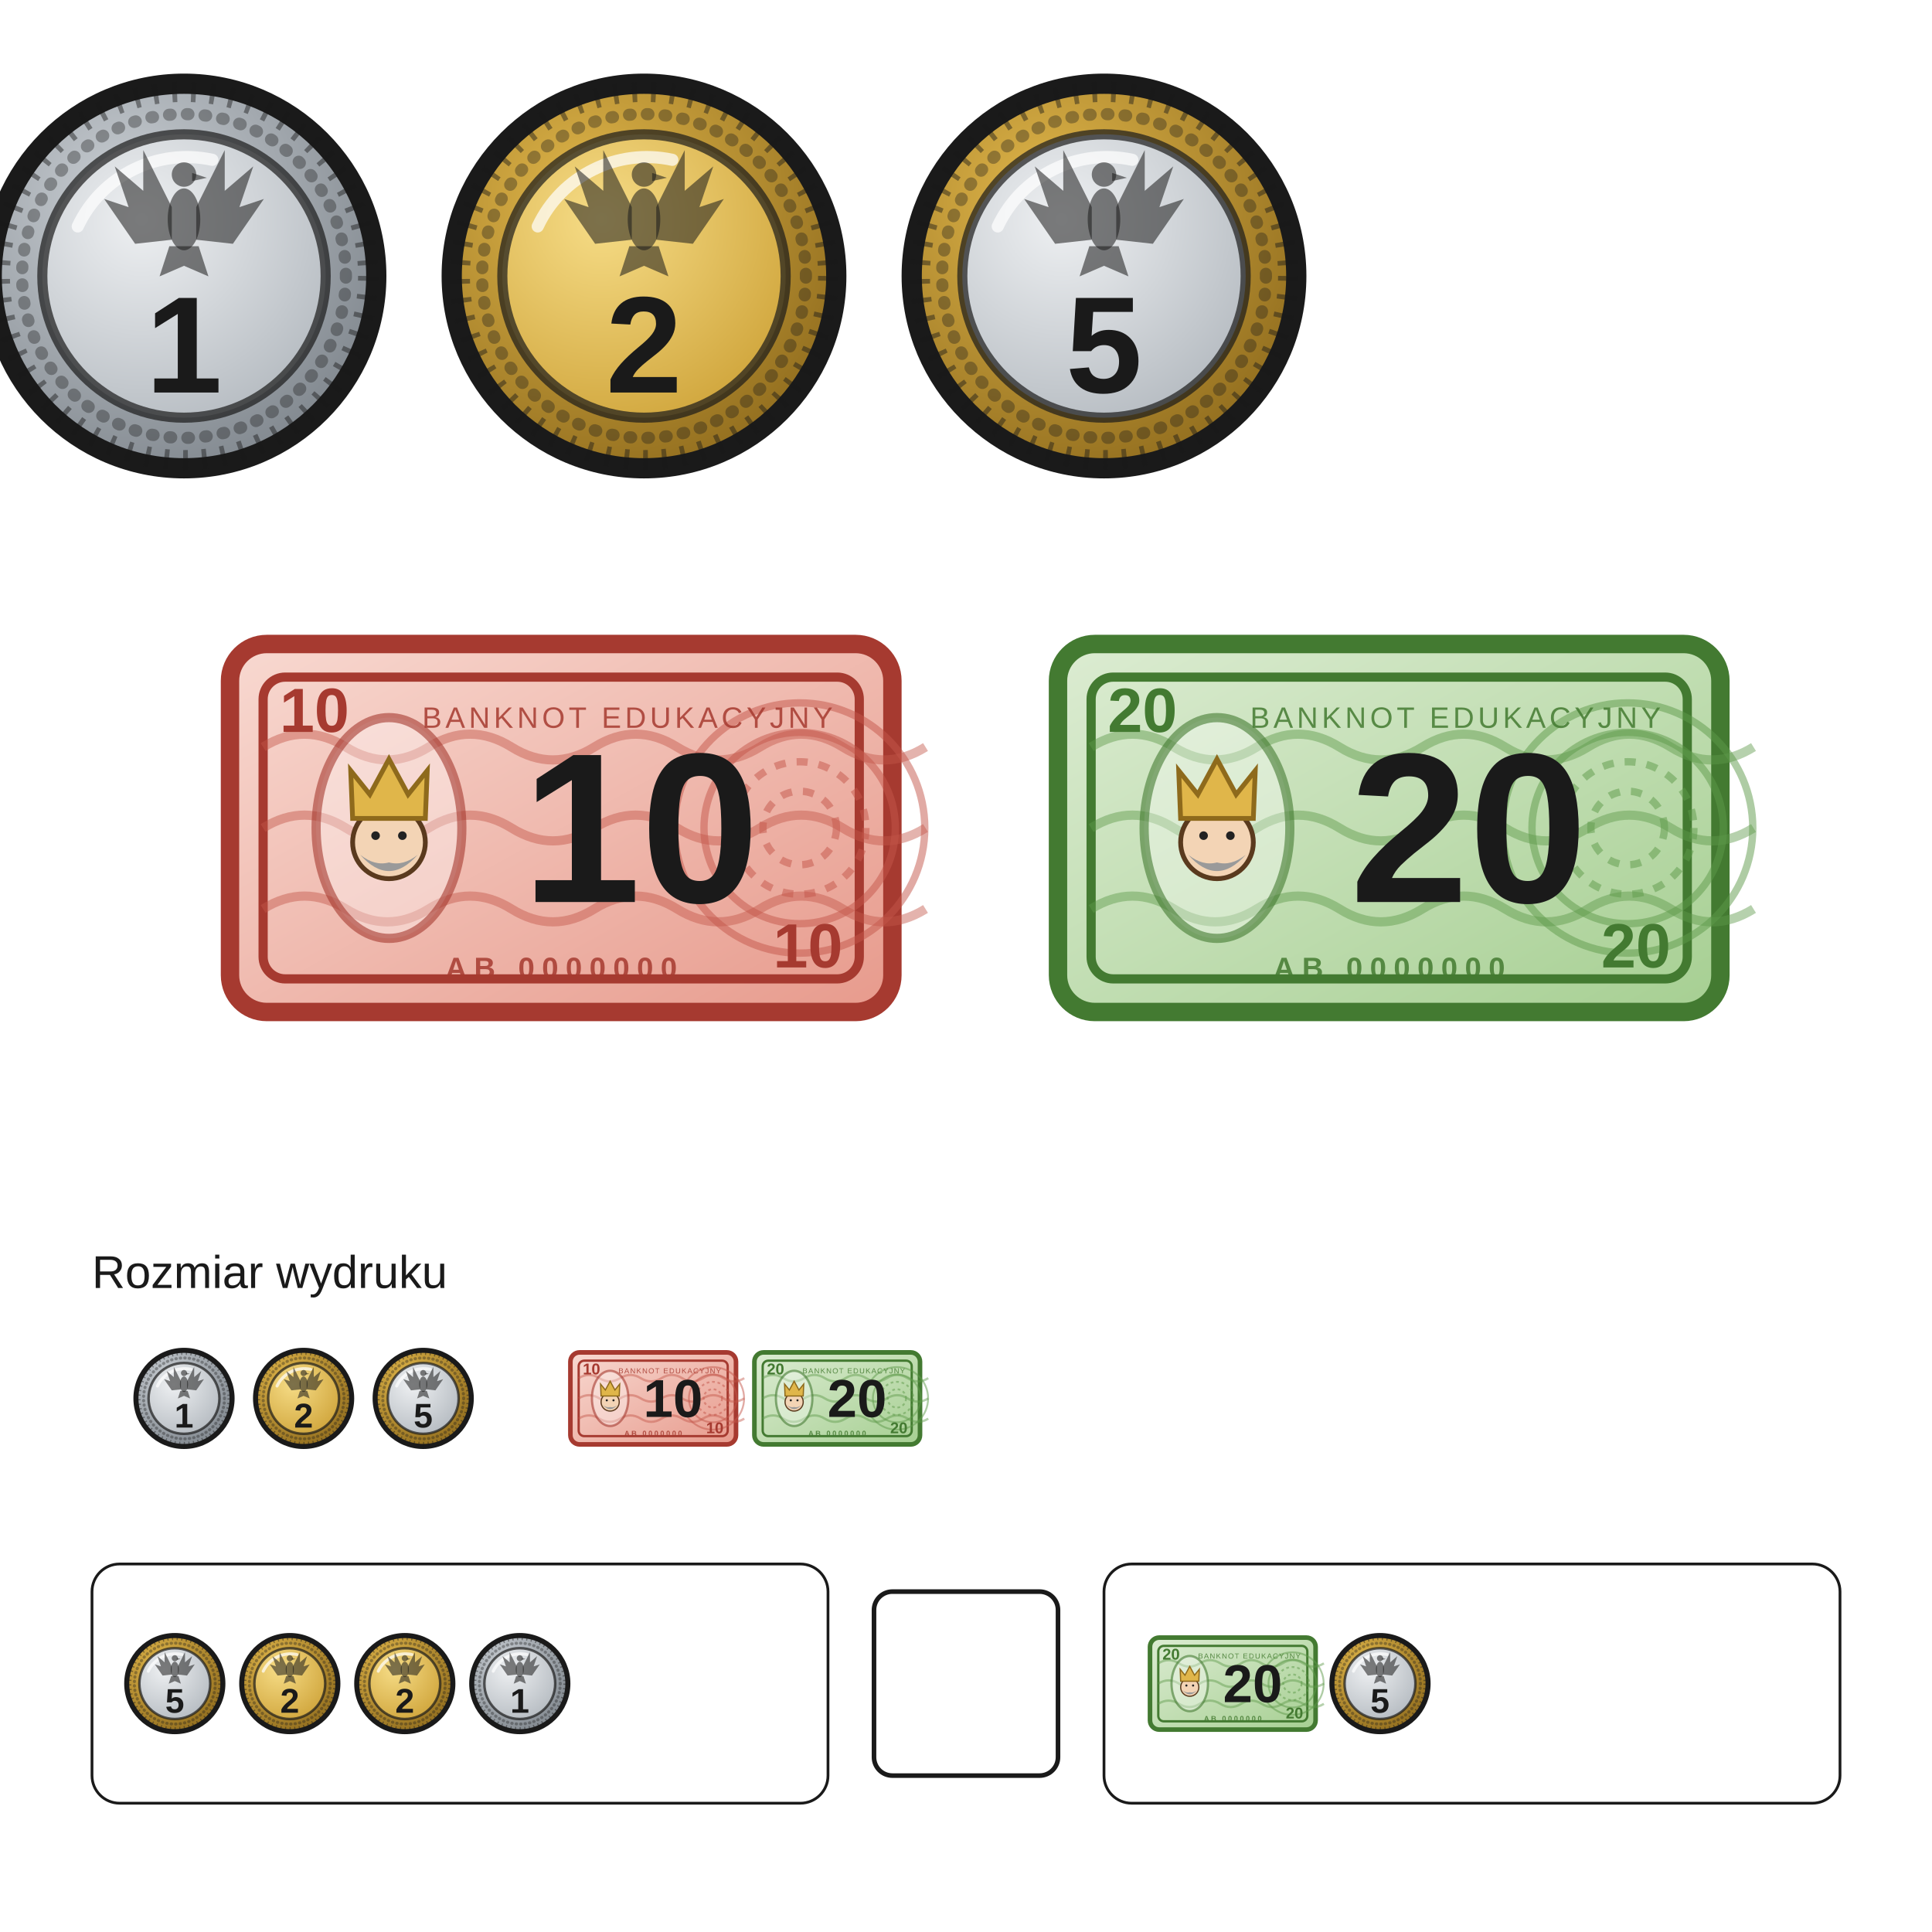
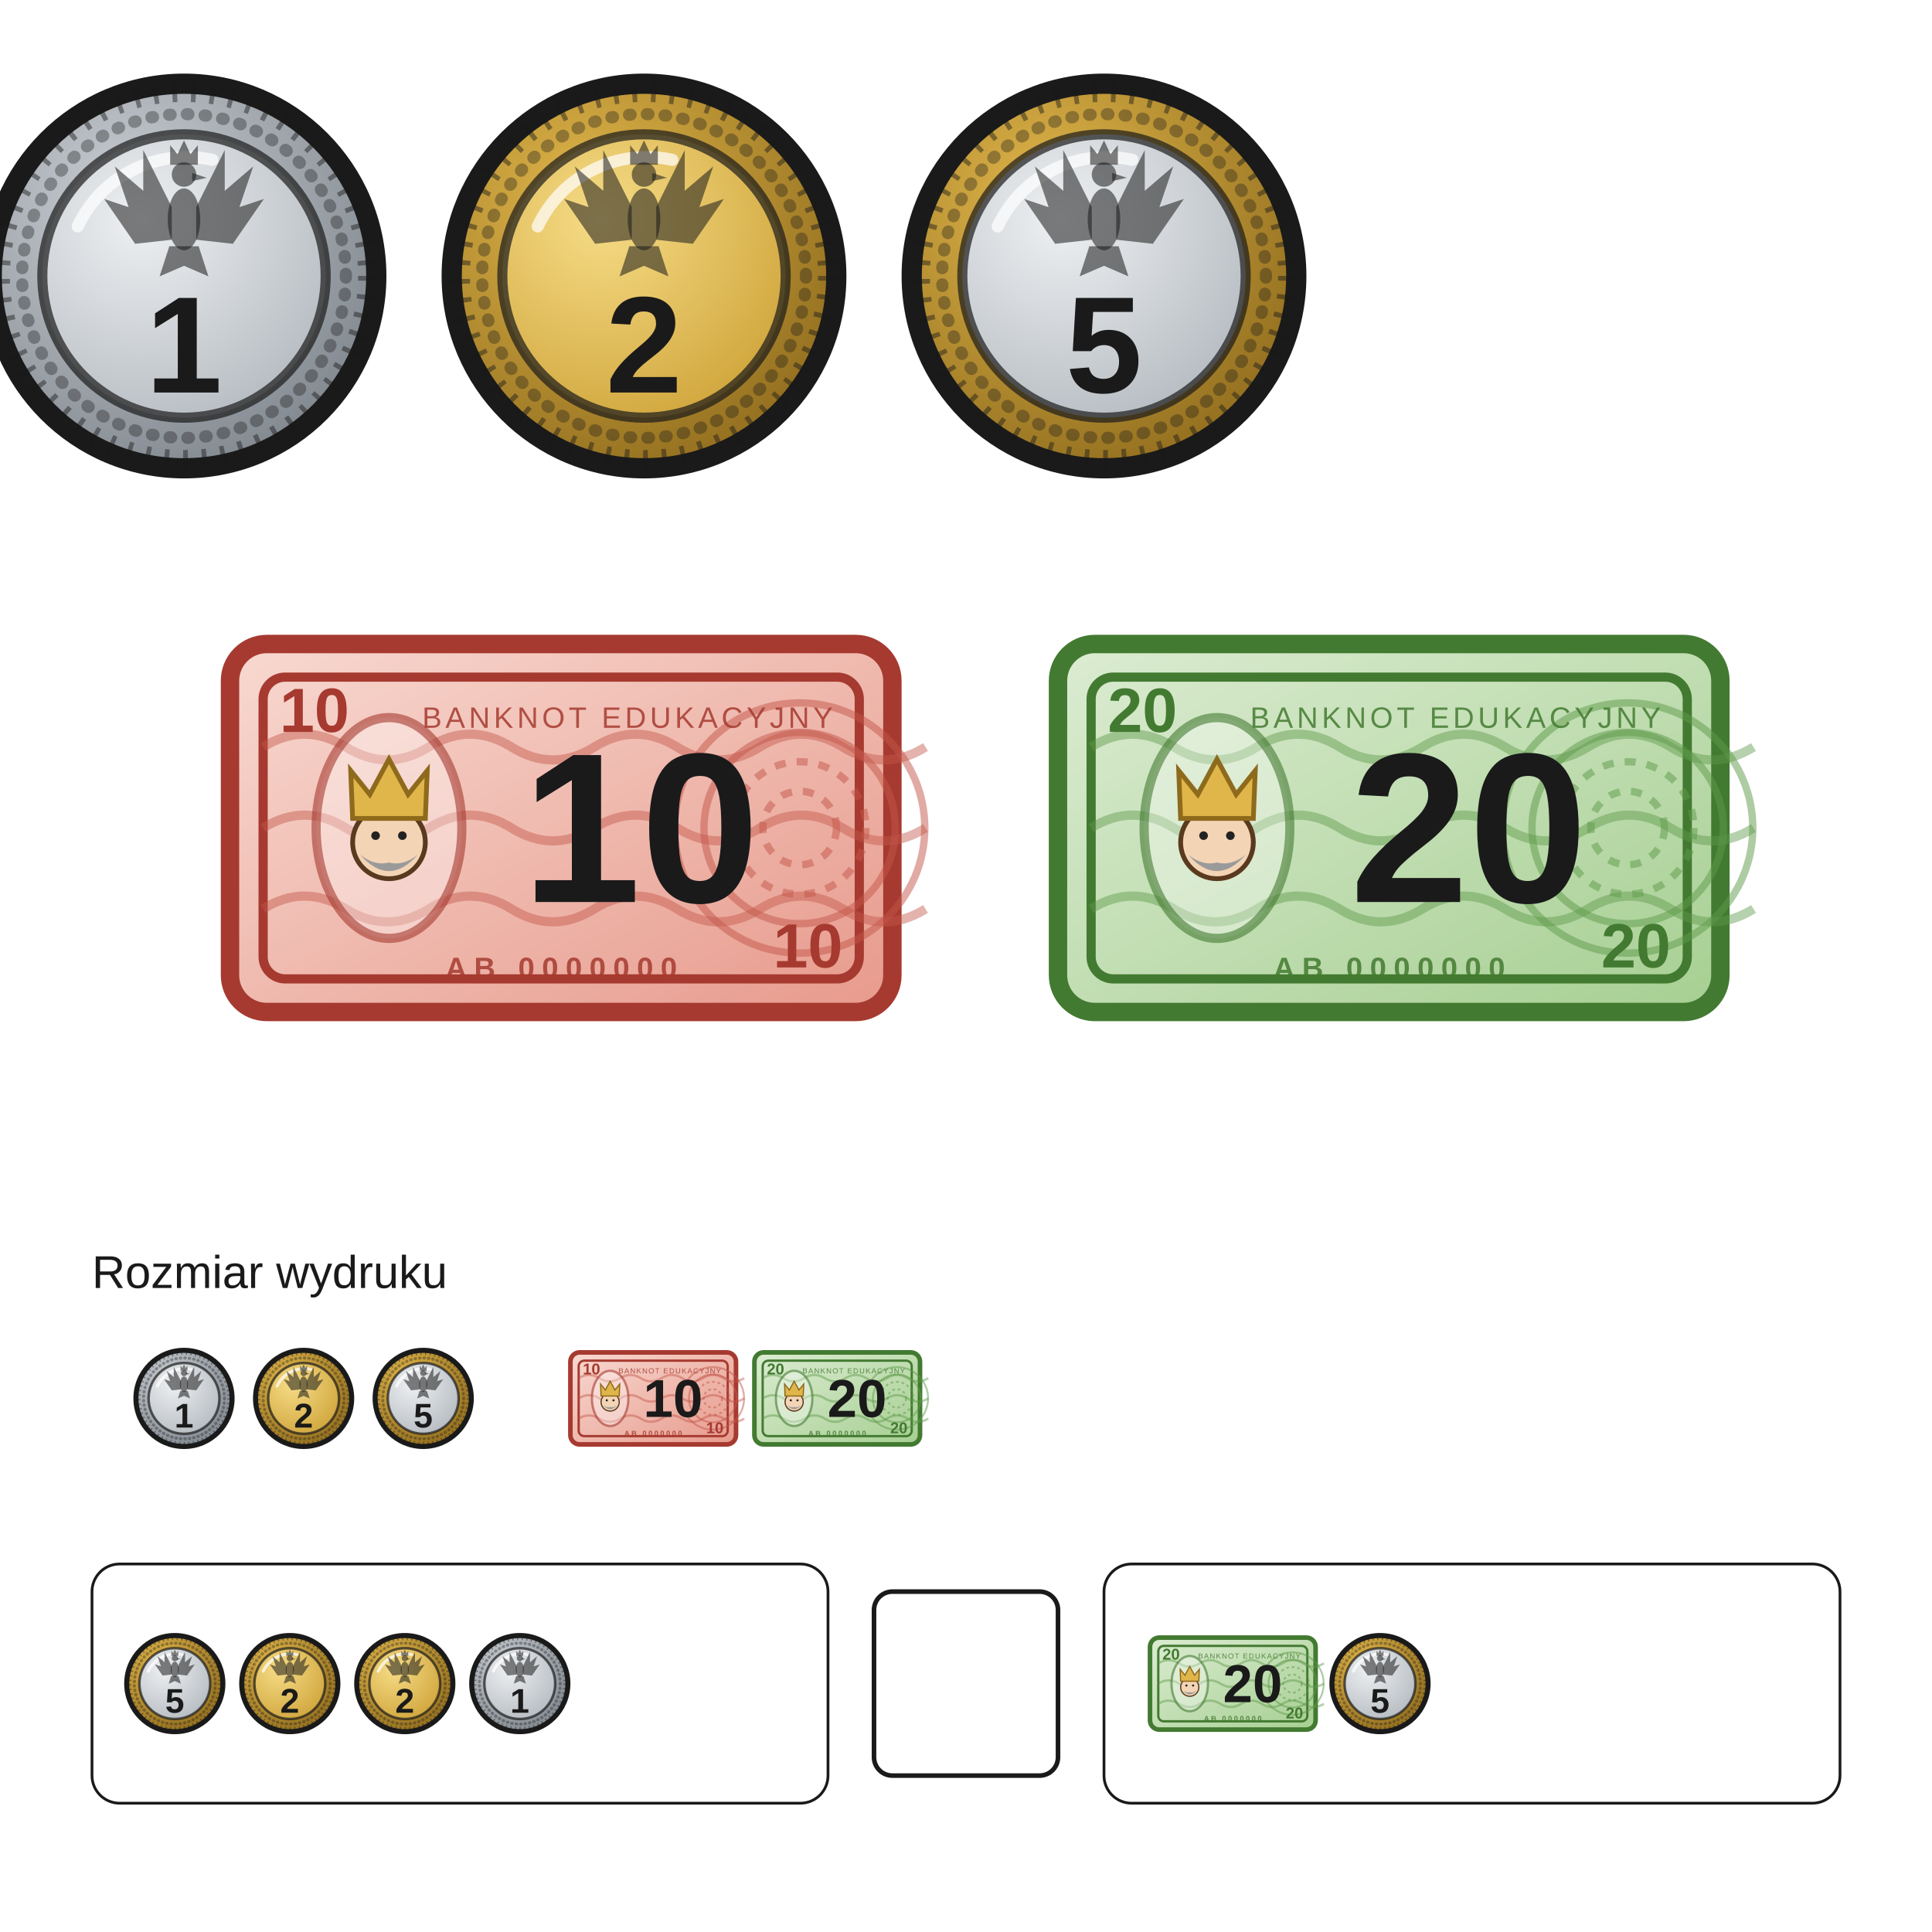
<svg xmlns="http://www.w3.org/2000/svg" width="210mm" height="210mm" viewBox="0 0 210 210">
  <rect width="210" height="210" fill="#fff" />
  <defs>
    <radialGradient id="rim1" cx="35%" cy="30%" r="80%">
      <stop offset="0" stop-color="#c9ced3" />
      <stop offset="1" stop-color="#7d848b" />
    </radialGradient>
    <radialGradient id="face1" cx="35%" cy="30%" r="80%">
      <stop offset="0" stop-color="#eef0f2" />
      <stop offset="1" stop-color="#b4bac0" />
    </radialGradient>
    <radialGradient id="rim2" cx="35%" cy="30%" r="80%">
      <stop offset="0" stop-color="#e0b64a" />
      <stop offset="1" stop-color="#8e6a1c" />
    </radialGradient>
    <radialGradient id="face2" cx="35%" cy="30%" r="80%">
      <stop offset="0" stop-color="#f6dc86" />
      <stop offset="1" stop-color="#cfa43a" />
    </radialGradient>
    <radialGradient id="rim5" cx="35%" cy="30%" r="80%">
      <stop offset="0" stop-color="#e0b64a" />
      <stop offset="1" stop-color="#8e6a1c" />
    </radialGradient>
    <radialGradient id="face5" cx="35%" cy="30%" r="80%">
      <stop offset="0" stop-color="#eef0f2" />
      <stop offset="1" stop-color="#b4bac0" />
    </radialGradient>
    <linearGradient id="note10" x1="0" y1="0" x2="1" y2="1">
      <stop offset="0" stop-color="#f8d9d1" />
      <stop offset="1" stop-color="#e79a8c" />
    </linearGradient>
    <linearGradient id="note20" x1="0" y1="0" x2="1" y2="1">
      <stop offset="0" stop-color="#dcecd2" />
      <stop offset="1" stop-color="#a6cf92" />
    </linearGradient>
  </defs>
  <g>
    <circle cx="20" cy="30" r="20.9" fill="url(#rim1)" stroke="#1a1a1a" stroke-width="2.2" />
    <circle cx="20" cy="30" r="20.02" fill="none" stroke="#1a1a1a" stroke-opacity="0.45" stroke-width="2.2" stroke-dasharray="0.528 1.54" />
    <circle cx="20" cy="30" r="17.6" fill="none" stroke="#1a1a1a" stroke-opacity="0.35" stroke-width="1.32" stroke-dasharray="0.176 1.76" stroke-linecap="round" />
    <circle cx="20" cy="30" r="15.4" fill="url(#face1)" stroke="#1a1a1a" stroke-opacity="0.7" stroke-width="1.1" />
    <path d="M 8.45 24.61 A 13.09 13.09 0 0 1 23.08 17.372" fill="none" stroke="#fff" stroke-opacity="0.7" stroke-width="1.32" stroke-linecap="round" />
    <g transform="translate(20 23.4) scale(8.855)" fill="#1a1a1a" fill-opacity="0.55">
      <path d="M 0.15 -0.1 L 0.5 -0.8 L 0.5 -0.3 L 0.85 -0.6 L 0.68 -0.1 L 0.98 -0.2 L 0.6 0.35 L 0.15 0.3 Z" />
      <path d="M -0.15 -0.1 L -0.5 -0.8 L -0.5 -0.3 L -0.85 -0.6 L -0.68 -0.1 L -0.98 -0.2 L -0.6 0.35 L -0.15 0.3 Z" />
      <ellipse cx="0" cy="0.05" rx="0.2" ry="0.38" />
      <circle cx="0" cy="-0.5" r="0.15" />
      <path d="M 0.1 -0.52 L 0.28 -0.46 L 0.1 -0.42 Z" />
+       <path d="M -0.17 -0.62 L -0.17 -0.86 L -0.08 -0.75 L 0 -0.92 L 0.08 -0.75 L 0.17 -0.86 L 0.17 -0.62 Z" />
      <path d="M -0.18 0.38 L 0.18 0.38 L 0.3 0.75 L 0 0.62 L -0.3 0.75 Z" />
    </g>
    <text x="20" y="37.48" font-family="Arial, Helvetica, sans-serif" font-size="14.96" font-weight="700" fill="#1a1a1a" text-anchor="middle" dominant-baseline="central">1</text>
  </g>
  <g>
    <circle cx="70" cy="30" r="20.9" fill="url(#rim2)" stroke="#1a1a1a" stroke-width="2.2" />
    <circle cx="70" cy="30" r="20.02" fill="none" stroke="#1a1a1a" stroke-opacity="0.45" stroke-width="2.2" stroke-dasharray="0.528 1.54" />
    <circle cx="70" cy="30" r="17.6" fill="none" stroke="#1a1a1a" stroke-opacity="0.35" stroke-width="1.32" stroke-dasharray="0.176 1.76" stroke-linecap="round" />
    <circle cx="70" cy="30" r="15.4" fill="url(#face2)" stroke="#1a1a1a" stroke-opacity="0.7" stroke-width="1.1" />
    <path d="M 58.45 24.61 A 13.09 13.09 0 0 1 73.08 17.372" fill="none" stroke="#fff" stroke-opacity="0.7" stroke-width="1.32" stroke-linecap="round" />
    <g transform="translate(70 23.4) scale(8.855)" fill="#1a1a1a" fill-opacity="0.55">
      <path d="M 0.15 -0.1 L 0.5 -0.8 L 0.5 -0.3 L 0.85 -0.6 L 0.68 -0.1 L 0.98 -0.2 L 0.6 0.35 L 0.15 0.3 Z" />
      <path d="M -0.15 -0.1 L -0.5 -0.8 L -0.5 -0.3 L -0.85 -0.6 L -0.68 -0.1 L -0.98 -0.2 L -0.6 0.35 L -0.15 0.3 Z" />
      <ellipse cx="0" cy="0.05" rx="0.2" ry="0.38" />
      <circle cx="0" cy="-0.5" r="0.15" />
      <path d="M 0.1 -0.52 L 0.28 -0.46 L 0.1 -0.42 Z" />
+       <path d="M -0.17 -0.62 L -0.17 -0.86 L -0.08 -0.75 L 0 -0.92 L 0.08 -0.75 L 0.17 -0.86 L 0.17 -0.62 Z" />
      <path d="M -0.18 0.38 L 0.18 0.38 L 0.3 0.75 L 0 0.62 L -0.3 0.75 Z" />
    </g>
    <text x="70" y="37.48" font-family="Arial, Helvetica, sans-serif" font-size="14.96" font-weight="700" fill="#1a1a1a" text-anchor="middle" dominant-baseline="central">2</text>
  </g>
  <g>
    <circle cx="120" cy="30" r="20.9" fill="url(#rim5)" stroke="#1a1a1a" stroke-width="2.2" />
    <circle cx="120" cy="30" r="20.02" fill="none" stroke="#1a1a1a" stroke-opacity="0.45" stroke-width="2.2" stroke-dasharray="0.528 1.54" />
    <circle cx="120" cy="30" r="17.6" fill="none" stroke="#1a1a1a" stroke-opacity="0.35" stroke-width="1.32" stroke-dasharray="0.176 1.76" stroke-linecap="round" />
    <circle cx="120" cy="30" r="15.4" fill="url(#face5)" stroke="#1a1a1a" stroke-opacity="0.7" stroke-width="1.1" />
    <path d="M 108.45 24.61 A 13.09 13.09 0 0 1 123.08 17.372" fill="none" stroke="#fff" stroke-opacity="0.7" stroke-width="1.32" stroke-linecap="round" />
    <g transform="translate(120 23.4) scale(8.855)" fill="#1a1a1a" fill-opacity="0.55">
      <path d="M 0.15 -0.1 L 0.5 -0.8 L 0.5 -0.3 L 0.85 -0.6 L 0.68 -0.1 L 0.98 -0.2 L 0.6 0.35 L 0.15 0.3 Z" />
      <path d="M -0.15 -0.1 L -0.5 -0.8 L -0.5 -0.3 L -0.85 -0.6 L -0.68 -0.1 L -0.98 -0.2 L -0.6 0.35 L -0.15 0.3 Z" />
      <ellipse cx="0" cy="0.05" rx="0.2" ry="0.38" />
      <circle cx="0" cy="-0.5" r="0.15" />
      <path d="M 0.1 -0.52 L 0.28 -0.46 L 0.1 -0.42 Z" />
+       <path d="M -0.17 -0.62 L -0.17 -0.86 L -0.08 -0.75 L 0 -0.92 L 0.08 -0.75 L 0.17 -0.86 L 0.17 -0.62 Z" />
      <path d="M -0.18 0.38 L 0.18 0.38 L 0.3 0.75 L 0 0.62 L -0.3 0.75 Z" />
    </g>
    <text x="120" y="37.48" font-family="Arial, Helvetica, sans-serif" font-size="14.96" font-weight="700" fill="#1a1a1a" text-anchor="middle" dominant-baseline="central">5</text>
  </g>
  <g>
    <rect x="25" y="70" width="72" height="40" rx="4" fill="url(#note10)" stroke="#a63a30" stroke-width="2" />
    <rect x="28.6" y="73.6" width="64.8" height="32.8" rx="2.4" fill="none" stroke="#a63a30" stroke-width="1" />
    <path d="M 28.6 81.2 q 4.5 -2.8 9 0 q 4.5 2.8 9 0 q 4.5 -2.8 9 0 q 4.5 2.8 9 0 q 4.5 -2.8 9 0 q 4.5 2.8 9 0 q 4.5 -2.8 9 0 q 4.5 2.8 9 0" fill="none" stroke="#c5574a" stroke-opacity="0.45" stroke-width="1" />
    <path d="M 28.6 90 q 4.5 -2.8 9 0 q 4.5 2.8 9 0 q 4.5 -2.8 9 0 q 4.5 2.8 9 0 q 4.5 -2.8 9 0 q 4.5 2.8 9 0 q 4.5 -2.8 9 0 q 4.5 2.8 9 0" fill="none" stroke="#c5574a" stroke-opacity="0.45" stroke-width="1" />
    <path d="M 28.6 98.8 q 4.5 -2.8 9 0 q 4.5 2.8 9 0 q 4.5 -2.8 9 0 q 4.5 2.8 9 0 q 4.5 -2.8 9 0 q 4.5 2.8 9 0 q 4.5 -2.8 9 0 q 4.5 2.8 9 0" fill="none" stroke="#c5574a" stroke-opacity="0.45" stroke-width="1" />
    <circle cx="86.92" cy="90" r="13.6" fill="none" stroke="#c5574a" stroke-opacity="0.5" stroke-width="0.8" stroke-dasharray="" />
    <circle cx="86.92" cy="90" r="10.4" fill="none" stroke="#c5574a" stroke-opacity="0.5" stroke-width="0.8" stroke-dasharray="" />
    <circle cx="86.92" cy="90" r="7.2" fill="none" stroke="#c5574a" stroke-opacity="0.5" stroke-width="0.8" stroke-dasharray="1.2 1.2" />
    <circle cx="86.92" cy="90" r="4" fill="none" stroke="#c5574a" stroke-opacity="0.5" stroke-width="0.8" stroke-dasharray="1.2 1.2" />
    <text x="68.2" y="78" font-family="Arial, Helvetica, sans-serif" font-size="3.2" fill="#a63a30" fill-opacity="0.85" text-anchor="middle" dominant-baseline="central" letter-spacing="0.4">BANKNOT EDUKACYJNY</text>
    <text x="61" y="105.2" font-family="Arial, Helvetica, sans-serif" font-size="3.2" fill="#a63a30" fill-opacity="0.85" text-anchor="middle" dominant-baseline="central" font-weight="700" letter-spacing="0.8">AB 0000000</text>
    <ellipse cx="42.28" cy="90" rx="7.92" ry="12" fill="#fff" fill-opacity="0.35" stroke="#a63a30" stroke-opacity="0.6" stroke-width="1" />
    <g transform="translate(42.28 90) scale(10.4)">
      <circle cx="0" cy="0.15" r="0.38" fill="#f3d4b5" stroke="#5a3a1e" stroke-width="0.05" />
      <path d="M -0.38 -0.1 L -0.4 -0.6 L -0.2 -0.35 L 0 -0.72 L 0.2 -0.35 L 0.4 -0.6 L 0.38 -0.1 Z" fill="#e0b64a" stroke="#8e6a1c" stroke-width="0.05" />
      <circle cx="-0.14" cy="0.08" r="0.045" fill="#222" />
      <circle cx="0.14" cy="0.08" r="0.045" fill="#222" />
      <path d="M -0.3 0.28 Q 0 0.62 0.3 0.28 Q 0.15 0.4 0 0.36 Q -0.15 0.4 -0.3 0.28 Z" fill="#9a9a9a" />
    </g>
    <text x="69.64" y="90" font-family="Arial, Helvetica, sans-serif" font-size="23.2" font-weight="700" fill="#1a1a1a" text-anchor="middle" dominant-baseline="central">10</text>
    <text x="30.4" y="77.2" font-family="Arial, Helvetica, sans-serif" font-size="6.8" font-weight="700" fill="#a63a30" dominant-baseline="central">10</text>
    <text x="91.6" y="102.8" font-family="Arial, Helvetica, sans-serif" font-size="6.8" font-weight="700" fill="#a63a30" dominant-baseline="central" text-anchor="end">10</text>
  </g>
  <g>
    <rect x="115" y="70" width="72" height="40" rx="4" fill="url(#note20)" stroke="#437a31" stroke-width="2" />
    <rect x="118.6" y="73.6" width="64.8" height="32.8" rx="2.4" fill="none" stroke="#437a31" stroke-width="1" />
    <path d="M 118.6 81.2 q 4.5 -2.8 9 0 q 4.5 2.8 9 0 q 4.5 -2.8 9 0 q 4.5 2.8 9 0 q 4.5 -2.8 9 0 q 4.5 2.8 9 0 q 4.5 -2.8 9 0 q 4.5 2.8 9 0" fill="none" stroke="#5f9a4a" stroke-opacity="0.45" stroke-width="1" />
    <path d="M 118.6 90 q 4.5 -2.8 9 0 q 4.5 2.8 9 0 q 4.5 -2.8 9 0 q 4.5 2.8 9 0 q 4.5 -2.8 9 0 q 4.5 2.8 9 0 q 4.5 -2.8 9 0 q 4.5 2.8 9 0" fill="none" stroke="#5f9a4a" stroke-opacity="0.45" stroke-width="1" />
    <path d="M 118.6 98.8 q 4.5 -2.8 9 0 q 4.5 2.8 9 0 q 4.5 -2.8 9 0 q 4.5 2.8 9 0 q 4.5 -2.8 9 0 q 4.5 2.8 9 0 q 4.5 -2.8 9 0 q 4.5 2.8 9 0" fill="none" stroke="#5f9a4a" stroke-opacity="0.45" stroke-width="1" />
    <circle cx="176.92" cy="90" r="13.6" fill="none" stroke="#5f9a4a" stroke-opacity="0.5" stroke-width="0.8" stroke-dasharray="" />
    <circle cx="176.92" cy="90" r="10.4" fill="none" stroke="#5f9a4a" stroke-opacity="0.5" stroke-width="0.8" stroke-dasharray="" />
    <circle cx="176.92" cy="90" r="7.2" fill="none" stroke="#5f9a4a" stroke-opacity="0.5" stroke-width="0.8" stroke-dasharray="1.2 1.2" />
    <circle cx="176.92" cy="90" r="4" fill="none" stroke="#5f9a4a" stroke-opacity="0.5" stroke-width="0.8" stroke-dasharray="1.2 1.2" />
    <text x="158.2" y="78" font-family="Arial, Helvetica, sans-serif" font-size="3.2" fill="#437a31" fill-opacity="0.85" text-anchor="middle" dominant-baseline="central" letter-spacing="0.4">BANKNOT EDUKACYJNY</text>
    <text x="151" y="105.2" font-family="Arial, Helvetica, sans-serif" font-size="3.2" fill="#437a31" fill-opacity="0.85" text-anchor="middle" dominant-baseline="central" font-weight="700" letter-spacing="0.8">AB 0000000</text>
    <ellipse cx="132.28" cy="90" rx="7.92" ry="12" fill="#fff" fill-opacity="0.35" stroke="#437a31" stroke-opacity="0.6" stroke-width="1" />
    <g transform="translate(132.28 90) scale(10.4)">
      <circle cx="0" cy="0.15" r="0.38" fill="#f3d4b5" stroke="#5a3a1e" stroke-width="0.05" />
      <path d="M -0.38 -0.1 L -0.4 -0.6 L -0.2 -0.35 L 0 -0.72 L 0.2 -0.35 L 0.4 -0.6 L 0.38 -0.1 Z" fill="#e0b64a" stroke="#8e6a1c" stroke-width="0.05" />
      <circle cx="-0.14" cy="0.08" r="0.045" fill="#222" />
      <circle cx="0.14" cy="0.08" r="0.045" fill="#222" />
      <path d="M -0.3 0.28 Q 0 0.62 0.3 0.28 Q 0.15 0.4 0 0.36 Q -0.15 0.4 -0.3 0.28 Z" fill="#9a9a9a" />
    </g>
    <text x="159.64" y="90" font-family="Arial, Helvetica, sans-serif" font-size="23.2" font-weight="700" fill="#1a1a1a" text-anchor="middle" dominant-baseline="central">20</text>
    <text x="120.4" y="77.2" font-family="Arial, Helvetica, sans-serif" font-size="6.8" font-weight="700" fill="#437a31" dominant-baseline="central">20</text>
    <text x="181.6" y="102.8" font-family="Arial, Helvetica, sans-serif" font-size="6.8" font-weight="700" fill="#437a31" dominant-baseline="central" text-anchor="end">20</text>
  </g>
  <text x="10" y="140" font-family="Arial, Helvetica, sans-serif" font-size="5" fill="#1a1a1a">Rozmiar wydruku</text>
  <g>
    <circle cx="20" cy="152" r="5.225" fill="url(#rim1)" stroke="#1a1a1a" stroke-width="0.55" />
    <circle cx="20" cy="152" r="5.005" fill="none" stroke="#1a1a1a" stroke-opacity="0.45" stroke-width="0.55" stroke-dasharray="0.132 0.385" />
    <circle cx="20" cy="152" r="4.4" fill="none" stroke="#1a1a1a" stroke-opacity="0.35" stroke-width="0.33" stroke-dasharray="0.044 0.44" stroke-linecap="round" />
    <circle cx="20" cy="152" r="3.85" fill="url(#face1)" stroke="#1a1a1a" stroke-opacity="0.7" stroke-width="0.275" />
    <path d="M 17.113 150.653 A 3.272 3.272 0 0 1 20.77 148.843" fill="none" stroke="#fff" stroke-opacity="0.7" stroke-width="0.33" stroke-linecap="round" />
    <g transform="translate(20 150.35) scale(2.21375)" fill="#1a1a1a" fill-opacity="0.55">
      <path d="M 0.15 -0.1 L 0.5 -0.8 L 0.5 -0.3 L 0.85 -0.6 L 0.68 -0.1 L 0.98 -0.2 L 0.6 0.35 L 0.15 0.3 Z" />
      <path d="M -0.15 -0.1 L -0.5 -0.8 L -0.5 -0.3 L -0.85 -0.6 L -0.68 -0.1 L -0.98 -0.2 L -0.6 0.35 L -0.15 0.3 Z" />
      <ellipse cx="0" cy="0.05" rx="0.2" ry="0.38" />
      <circle cx="0" cy="-0.5" r="0.15" />
      <path d="M 0.1 -0.52 L 0.28 -0.46 L 0.1 -0.42 Z" />
+       <path d="M -0.17 -0.62 L -0.17 -0.86 L -0.08 -0.75 L 0 -0.92 L 0.08 -0.75 L 0.17 -0.86 L 0.17 -0.62 Z" />
      <path d="M -0.18 0.38 L 0.18 0.38 L 0.3 0.75 L 0 0.62 L -0.3 0.75 Z" />
    </g>
    <text x="20" y="153.87" font-family="Arial, Helvetica, sans-serif" font-size="3.74" font-weight="700" fill="#1a1a1a" text-anchor="middle" dominant-baseline="central">1</text>
  </g>
  <g>
    <circle cx="33" cy="152" r="5.225" fill="url(#rim2)" stroke="#1a1a1a" stroke-width="0.55" />
    <circle cx="33" cy="152" r="5.005" fill="none" stroke="#1a1a1a" stroke-opacity="0.45" stroke-width="0.55" stroke-dasharray="0.132 0.385" />
    <circle cx="33" cy="152" r="4.4" fill="none" stroke="#1a1a1a" stroke-opacity="0.35" stroke-width="0.33" stroke-dasharray="0.044 0.44" stroke-linecap="round" />
    <circle cx="33" cy="152" r="3.85" fill="url(#face2)" stroke="#1a1a1a" stroke-opacity="0.7" stroke-width="0.275" />
    <path d="M 30.113 150.653 A 3.272 3.272 0 0 1 33.77 148.843" fill="none" stroke="#fff" stroke-opacity="0.7" stroke-width="0.33" stroke-linecap="round" />
    <g transform="translate(33 150.35) scale(2.21375)" fill="#1a1a1a" fill-opacity="0.55">
      <path d="M 0.15 -0.1 L 0.5 -0.8 L 0.5 -0.3 L 0.85 -0.6 L 0.68 -0.1 L 0.98 -0.2 L 0.6 0.35 L 0.15 0.3 Z" />
      <path d="M -0.15 -0.1 L -0.5 -0.8 L -0.5 -0.3 L -0.85 -0.6 L -0.68 -0.1 L -0.98 -0.2 L -0.6 0.35 L -0.15 0.3 Z" />
      <ellipse cx="0" cy="0.05" rx="0.2" ry="0.38" />
      <circle cx="0" cy="-0.5" r="0.15" />
      <path d="M 0.1 -0.52 L 0.28 -0.46 L 0.1 -0.42 Z" />
+       <path d="M -0.17 -0.62 L -0.17 -0.86 L -0.08 -0.75 L 0 -0.92 L 0.08 -0.75 L 0.17 -0.86 L 0.17 -0.62 Z" />
      <path d="M -0.18 0.38 L 0.18 0.38 L 0.3 0.75 L 0 0.62 L -0.3 0.75 Z" />
    </g>
    <text x="33" y="153.87" font-family="Arial, Helvetica, sans-serif" font-size="3.74" font-weight="700" fill="#1a1a1a" text-anchor="middle" dominant-baseline="central">2</text>
  </g>
  <g>
    <circle cx="46" cy="152" r="5.225" fill="url(#rim5)" stroke="#1a1a1a" stroke-width="0.55" />
    <circle cx="46" cy="152" r="5.005" fill="none" stroke="#1a1a1a" stroke-opacity="0.45" stroke-width="0.55" stroke-dasharray="0.132 0.385" />
    <circle cx="46" cy="152" r="4.4" fill="none" stroke="#1a1a1a" stroke-opacity="0.35" stroke-width="0.33" stroke-dasharray="0.044 0.44" stroke-linecap="round" />
    <circle cx="46" cy="152" r="3.85" fill="url(#face5)" stroke="#1a1a1a" stroke-opacity="0.7" stroke-width="0.275" />
    <path d="M 43.112 150.653 A 3.272 3.272 0 0 1 46.77 148.843" fill="none" stroke="#fff" stroke-opacity="0.7" stroke-width="0.33" stroke-linecap="round" />
    <g transform="translate(46 150.35) scale(2.21375)" fill="#1a1a1a" fill-opacity="0.55">
      <path d="M 0.15 -0.1 L 0.5 -0.8 L 0.5 -0.3 L 0.85 -0.6 L 0.68 -0.1 L 0.98 -0.2 L 0.6 0.35 L 0.15 0.3 Z" />
      <path d="M -0.15 -0.1 L -0.5 -0.8 L -0.5 -0.3 L -0.85 -0.6 L -0.68 -0.1 L -0.98 -0.2 L -0.6 0.35 L -0.15 0.3 Z" />
      <ellipse cx="0" cy="0.05" rx="0.2" ry="0.38" />
      <circle cx="0" cy="-0.5" r="0.15" />
      <path d="M 0.1 -0.52 L 0.28 -0.46 L 0.1 -0.42 Z" />
+       <path d="M -0.17 -0.62 L -0.17 -0.86 L -0.08 -0.75 L 0 -0.92 L 0.08 -0.75 L 0.17 -0.86 L 0.17 -0.62 Z" />
      <path d="M -0.18 0.38 L 0.18 0.38 L 0.3 0.75 L 0 0.62 L -0.3 0.75 Z" />
    </g>
    <text x="46" y="153.87" font-family="Arial, Helvetica, sans-serif" font-size="3.74" font-weight="700" fill="#1a1a1a" text-anchor="middle" dominant-baseline="central">5</text>
  </g>
  <g>
    <rect x="62" y="147" width="18" height="10" rx="1" fill="url(#note10)" stroke="#a63a30" stroke-width="0.5" />
    <rect x="62.9" y="147.9" width="16.2" height="8.2" rx="0.6" fill="none" stroke="#a63a30" stroke-width="0.25" />
    <path d="M 62.9 149.8 q 1.125 -0.7 2.25 0 q 1.125 0.7 2.25 0 q 1.125 -0.7 2.25 0 q 1.125 0.7 2.25 0 q 1.125 -0.7 2.25 0 q 1.125 0.7 2.25 0 q 1.125 -0.7 2.25 0 q 1.125 0.7 2.25 0" fill="none" stroke="#c5574a" stroke-opacity="0.45" stroke-width="0.25" />
    <path d="M 62.9 152 q 1.125 -0.7 2.25 0 q 1.125 0.7 2.25 0 q 1.125 -0.7 2.25 0 q 1.125 0.7 2.25 0 q 1.125 -0.7 2.25 0 q 1.125 0.7 2.25 0 q 1.125 -0.7 2.25 0 q 1.125 0.7 2.25 0" fill="none" stroke="#c5574a" stroke-opacity="0.45" stroke-width="0.25" />
    <path d="M 62.9 154.2 q 1.125 -0.7 2.25 0 q 1.125 0.7 2.25 0 q 1.125 -0.7 2.25 0 q 1.125 0.7 2.25 0 q 1.125 -0.7 2.25 0 q 1.125 0.7 2.25 0 q 1.125 -0.7 2.25 0 q 1.125 0.7 2.25 0" fill="none" stroke="#c5574a" stroke-opacity="0.45" stroke-width="0.25" />
    <circle cx="77.48" cy="152" r="3.4" fill="none" stroke="#c5574a" stroke-opacity="0.5" stroke-width="0.2" stroke-dasharray="" />
    <circle cx="77.48" cy="152" r="2.6" fill="none" stroke="#c5574a" stroke-opacity="0.5" stroke-width="0.2" stroke-dasharray="" />
    <circle cx="77.48" cy="152" r="1.8" fill="none" stroke="#c5574a" stroke-opacity="0.5" stroke-width="0.2" stroke-dasharray="0.3 0.3" />
    <circle cx="77.48" cy="152" r="1" fill="none" stroke="#c5574a" stroke-opacity="0.5" stroke-width="0.2" stroke-dasharray="0.3 0.3" />
    <text x="72.8" y="149" font-family="Arial, Helvetica, sans-serif" font-size="0.8" fill="#a63a30" fill-opacity="0.85" text-anchor="middle" dominant-baseline="central" letter-spacing="0.1">BANKNOT EDUKACYJNY</text>
    <text x="71" y="155.8" font-family="Arial, Helvetica, sans-serif" font-size="0.8" fill="#a63a30" fill-opacity="0.85" text-anchor="middle" dominant-baseline="central" font-weight="700" letter-spacing="0.2">AB 0000000</text>
    <ellipse cx="66.32" cy="152" rx="1.98" ry="3" fill="#fff" fill-opacity="0.35" stroke="#a63a30" stroke-opacity="0.6" stroke-width="0.25" />
    <g transform="translate(66.32 152) scale(2.6)">
      <circle cx="0" cy="0.15" r="0.38" fill="#f3d4b5" stroke="#5a3a1e" stroke-width="0.05" />
      <path d="M -0.38 -0.1 L -0.4 -0.6 L -0.2 -0.35 L 0 -0.72 L 0.2 -0.35 L 0.4 -0.6 L 0.38 -0.1 Z" fill="#e0b64a" stroke="#8e6a1c" stroke-width="0.05" />
      <circle cx="-0.14" cy="0.08" r="0.045" fill="#222" />
      <circle cx="0.14" cy="0.08" r="0.045" fill="#222" />
      <path d="M -0.3 0.28 Q 0 0.62 0.3 0.28 Q 0.15 0.4 0 0.36 Q -0.15 0.4 -0.3 0.28 Z" fill="#9a9a9a" />
    </g>
    <text x="73.16" y="152" font-family="Arial, Helvetica, sans-serif" font-size="5.8" font-weight="700" fill="#1a1a1a" text-anchor="middle" dominant-baseline="central">10</text>
    <text x="63.35" y="148.8" font-family="Arial, Helvetica, sans-serif" font-size="1.7" font-weight="700" fill="#a63a30" dominant-baseline="central">10</text>
    <text x="78.65" y="155.2" font-family="Arial, Helvetica, sans-serif" font-size="1.7" font-weight="700" fill="#a63a30" dominant-baseline="central" text-anchor="end">10</text>
  </g>
  <g>
    <rect x="82" y="147" width="18" height="10" rx="1" fill="url(#note20)" stroke="#437a31" stroke-width="0.5" />
    <rect x="82.9" y="147.9" width="16.2" height="8.2" rx="0.6" fill="none" stroke="#437a31" stroke-width="0.25" />
    <path d="M 82.9 149.8 q 1.125 -0.7 2.25 0 q 1.125 0.7 2.25 0 q 1.125 -0.7 2.25 0 q 1.125 0.7 2.25 0 q 1.125 -0.7 2.25 0 q 1.125 0.7 2.25 0 q 1.125 -0.7 2.25 0 q 1.125 0.7 2.25 0" fill="none" stroke="#5f9a4a" stroke-opacity="0.45" stroke-width="0.25" />
    <path d="M 82.9 152 q 1.125 -0.7 2.25 0 q 1.125 0.7 2.25 0 q 1.125 -0.7 2.25 0 q 1.125 0.7 2.25 0 q 1.125 -0.7 2.25 0 q 1.125 0.7 2.25 0 q 1.125 -0.7 2.25 0 q 1.125 0.7 2.25 0" fill="none" stroke="#5f9a4a" stroke-opacity="0.45" stroke-width="0.25" />
    <path d="M 82.9 154.2 q 1.125 -0.7 2.25 0 q 1.125 0.7 2.25 0 q 1.125 -0.7 2.25 0 q 1.125 0.7 2.25 0 q 1.125 -0.7 2.25 0 q 1.125 0.7 2.25 0 q 1.125 -0.7 2.25 0 q 1.125 0.7 2.25 0" fill="none" stroke="#5f9a4a" stroke-opacity="0.45" stroke-width="0.25" />
    <circle cx="97.48" cy="152" r="3.4" fill="none" stroke="#5f9a4a" stroke-opacity="0.5" stroke-width="0.2" stroke-dasharray="" />
    <circle cx="97.48" cy="152" r="2.6" fill="none" stroke="#5f9a4a" stroke-opacity="0.5" stroke-width="0.2" stroke-dasharray="" />
    <circle cx="97.48" cy="152" r="1.8" fill="none" stroke="#5f9a4a" stroke-opacity="0.5" stroke-width="0.2" stroke-dasharray="0.3 0.3" />
    <circle cx="97.48" cy="152" r="1" fill="none" stroke="#5f9a4a" stroke-opacity="0.5" stroke-width="0.2" stroke-dasharray="0.3 0.3" />
    <text x="92.8" y="149" font-family="Arial, Helvetica, sans-serif" font-size="0.8" fill="#437a31" fill-opacity="0.85" text-anchor="middle" dominant-baseline="central" letter-spacing="0.1">BANKNOT EDUKACYJNY</text>
    <text x="91" y="155.8" font-family="Arial, Helvetica, sans-serif" font-size="0.8" fill="#437a31" fill-opacity="0.85" text-anchor="middle" dominant-baseline="central" font-weight="700" letter-spacing="0.2">AB 0000000</text>
    <ellipse cx="86.32" cy="152" rx="1.98" ry="3" fill="#fff" fill-opacity="0.35" stroke="#437a31" stroke-opacity="0.6" stroke-width="0.25" />
    <g transform="translate(86.32 152) scale(2.6)">
      <circle cx="0" cy="0.15" r="0.38" fill="#f3d4b5" stroke="#5a3a1e" stroke-width="0.05" />
      <path d="M -0.38 -0.1 L -0.4 -0.6 L -0.2 -0.35 L 0 -0.72 L 0.2 -0.35 L 0.4 -0.6 L 0.38 -0.1 Z" fill="#e0b64a" stroke="#8e6a1c" stroke-width="0.05" />
      <circle cx="-0.14" cy="0.08" r="0.045" fill="#222" />
      <circle cx="0.14" cy="0.08" r="0.045" fill="#222" />
      <path d="M -0.3 0.28 Q 0 0.62 0.3 0.28 Q 0.15 0.4 0 0.36 Q -0.15 0.4 -0.3 0.28 Z" fill="#9a9a9a" />
    </g>
    <text x="93.16" y="152" font-family="Arial, Helvetica, sans-serif" font-size="5.8" font-weight="700" fill="#1a1a1a" text-anchor="middle" dominant-baseline="central">20</text>
    <text x="83.35" y="148.8" font-family="Arial, Helvetica, sans-serif" font-size="1.7" font-weight="700" fill="#437a31" dominant-baseline="central">20</text>
    <text x="98.65" y="155.2" font-family="Arial, Helvetica, sans-serif" font-size="1.7" font-weight="700" fill="#437a31" dominant-baseline="central" text-anchor="end">20</text>
  </g>
  <rect x="10" y="170" width="80" height="26" rx="3" fill="none" stroke="#1a1a1a" stroke-width="0.3" />
  <rect x="120" y="170" width="80" height="26" rx="3" fill="none" stroke="#1a1a1a" stroke-width="0.3" />
  <rect x="95" y="173" width="20" height="20" rx="2" fill="none" stroke="#1a1a1a" stroke-width="0.5" />
  <g>
    <circle cx="19" cy="183" r="5.225" fill="url(#rim5)" stroke="#1a1a1a" stroke-width="0.55" />
    <circle cx="19" cy="183" r="5.005" fill="none" stroke="#1a1a1a" stroke-opacity="0.45" stroke-width="0.55" stroke-dasharray="0.132 0.385" />
    <circle cx="19" cy="183" r="4.4" fill="none" stroke="#1a1a1a" stroke-opacity="0.35" stroke-width="0.33" stroke-dasharray="0.044 0.44" stroke-linecap="round" />
    <circle cx="19" cy="183" r="3.85" fill="url(#face5)" stroke="#1a1a1a" stroke-opacity="0.7" stroke-width="0.275" />
    <path d="M 16.113 181.653 A 3.272 3.272 0 0 1 19.77 179.843" fill="none" stroke="#fff" stroke-opacity="0.7" stroke-width="0.33" stroke-linecap="round" />
    <g transform="translate(19 181.35) scale(2.21375)" fill="#1a1a1a" fill-opacity="0.55">
      <path d="M 0.15 -0.1 L 0.5 -0.8 L 0.5 -0.3 L 0.85 -0.6 L 0.68 -0.1 L 0.98 -0.2 L 0.6 0.35 L 0.15 0.3 Z" />
      <path d="M -0.15 -0.1 L -0.5 -0.8 L -0.5 -0.3 L -0.85 -0.6 L -0.68 -0.1 L -0.98 -0.2 L -0.6 0.35 L -0.15 0.3 Z" />
      <ellipse cx="0" cy="0.05" rx="0.2" ry="0.38" />
      <circle cx="0" cy="-0.5" r="0.15" />
      <path d="M 0.1 -0.52 L 0.28 -0.46 L 0.1 -0.42 Z" />
+       <path d="M -0.17 -0.62 L -0.17 -0.86 L -0.08 -0.75 L 0 -0.92 L 0.08 -0.75 L 0.17 -0.86 L 0.17 -0.62 Z" />
      <path d="M -0.18 0.38 L 0.18 0.38 L 0.3 0.75 L 0 0.62 L -0.3 0.75 Z" />
    </g>
    <text x="19" y="184.87" font-family="Arial, Helvetica, sans-serif" font-size="3.74" font-weight="700" fill="#1a1a1a" text-anchor="middle" dominant-baseline="central">5</text>
  </g>
  <g>
    <circle cx="31.5" cy="183" r="5.225" fill="url(#rim2)" stroke="#1a1a1a" stroke-width="0.55" />
    <circle cx="31.5" cy="183" r="5.005" fill="none" stroke="#1a1a1a" stroke-opacity="0.45" stroke-width="0.55" stroke-dasharray="0.132 0.385" />
    <circle cx="31.5" cy="183" r="4.4" fill="none" stroke="#1a1a1a" stroke-opacity="0.35" stroke-width="0.33" stroke-dasharray="0.044 0.44" stroke-linecap="round" />
    <circle cx="31.5" cy="183" r="3.85" fill="url(#face2)" stroke="#1a1a1a" stroke-opacity="0.7" stroke-width="0.275" />
    <path d="M 28.613 181.653 A 3.272 3.272 0 0 1 32.27 179.843" fill="none" stroke="#fff" stroke-opacity="0.7" stroke-width="0.33" stroke-linecap="round" />
    <g transform="translate(31.5 181.35) scale(2.21375)" fill="#1a1a1a" fill-opacity="0.55">
      <path d="M 0.15 -0.1 L 0.5 -0.8 L 0.5 -0.3 L 0.85 -0.6 L 0.68 -0.1 L 0.98 -0.2 L 0.6 0.35 L 0.15 0.3 Z" />
      <path d="M -0.15 -0.1 L -0.5 -0.8 L -0.5 -0.3 L -0.85 -0.6 L -0.68 -0.1 L -0.98 -0.2 L -0.6 0.35 L -0.15 0.3 Z" />
      <ellipse cx="0" cy="0.05" rx="0.2" ry="0.38" />
      <circle cx="0" cy="-0.5" r="0.15" />
      <path d="M 0.1 -0.52 L 0.28 -0.46 L 0.1 -0.42 Z" />
+       <path d="M -0.17 -0.62 L -0.17 -0.86 L -0.08 -0.75 L 0 -0.92 L 0.08 -0.75 L 0.17 -0.86 L 0.17 -0.62 Z" />
      <path d="M -0.18 0.38 L 0.18 0.38 L 0.3 0.75 L 0 0.62 L -0.3 0.75 Z" />
    </g>
    <text x="31.5" y="184.87" font-family="Arial, Helvetica, sans-serif" font-size="3.74" font-weight="700" fill="#1a1a1a" text-anchor="middle" dominant-baseline="central">2</text>
  </g>
  <g>
    <circle cx="44" cy="183" r="5.225" fill="url(#rim2)" stroke="#1a1a1a" stroke-width="0.55" />
    <circle cx="44" cy="183" r="5.005" fill="none" stroke="#1a1a1a" stroke-opacity="0.45" stroke-width="0.55" stroke-dasharray="0.132 0.385" />
    <circle cx="44" cy="183" r="4.4" fill="none" stroke="#1a1a1a" stroke-opacity="0.35" stroke-width="0.33" stroke-dasharray="0.044 0.44" stroke-linecap="round" />
    <circle cx="44" cy="183" r="3.85" fill="url(#face2)" stroke="#1a1a1a" stroke-opacity="0.7" stroke-width="0.275" />
    <path d="M 41.112 181.653 A 3.272 3.272 0 0 1 44.77 179.843" fill="none" stroke="#fff" stroke-opacity="0.7" stroke-width="0.33" stroke-linecap="round" />
    <g transform="translate(44 181.35) scale(2.21375)" fill="#1a1a1a" fill-opacity="0.55">
      <path d="M 0.15 -0.1 L 0.5 -0.8 L 0.5 -0.3 L 0.85 -0.6 L 0.68 -0.1 L 0.98 -0.2 L 0.6 0.35 L 0.15 0.3 Z" />
      <path d="M -0.15 -0.1 L -0.5 -0.8 L -0.5 -0.3 L -0.85 -0.6 L -0.68 -0.1 L -0.98 -0.2 L -0.6 0.35 L -0.15 0.3 Z" />
      <ellipse cx="0" cy="0.05" rx="0.2" ry="0.38" />
      <circle cx="0" cy="-0.5" r="0.15" />
      <path d="M 0.1 -0.52 L 0.28 -0.46 L 0.1 -0.42 Z" />
+       <path d="M -0.17 -0.62 L -0.17 -0.86 L -0.08 -0.75 L 0 -0.92 L 0.08 -0.75 L 0.17 -0.86 L 0.17 -0.62 Z" />
      <path d="M -0.18 0.38 L 0.18 0.38 L 0.3 0.75 L 0 0.62 L -0.3 0.75 Z" />
    </g>
    <text x="44" y="184.87" font-family="Arial, Helvetica, sans-serif" font-size="3.74" font-weight="700" fill="#1a1a1a" text-anchor="middle" dominant-baseline="central">2</text>
  </g>
  <g>
    <circle cx="56.5" cy="183" r="5.225" fill="url(#rim1)" stroke="#1a1a1a" stroke-width="0.55" />
    <circle cx="56.5" cy="183" r="5.005" fill="none" stroke="#1a1a1a" stroke-opacity="0.45" stroke-width="0.55" stroke-dasharray="0.132 0.385" />
    <circle cx="56.5" cy="183" r="4.4" fill="none" stroke="#1a1a1a" stroke-opacity="0.35" stroke-width="0.33" stroke-dasharray="0.044 0.44" stroke-linecap="round" />
    <circle cx="56.5" cy="183" r="3.85" fill="url(#face1)" stroke="#1a1a1a" stroke-opacity="0.7" stroke-width="0.275" />
    <path d="M 53.612 181.653 A 3.272 3.272 0 0 1 57.27 179.843" fill="none" stroke="#fff" stroke-opacity="0.7" stroke-width="0.33" stroke-linecap="round" />
    <g transform="translate(56.5 181.35) scale(2.21375)" fill="#1a1a1a" fill-opacity="0.55">
      <path d="M 0.15 -0.1 L 0.5 -0.8 L 0.5 -0.3 L 0.85 -0.6 L 0.68 -0.1 L 0.98 -0.2 L 0.6 0.35 L 0.15 0.3 Z" />
      <path d="M -0.15 -0.1 L -0.5 -0.8 L -0.5 -0.3 L -0.85 -0.6 L -0.68 -0.1 L -0.98 -0.2 L -0.6 0.35 L -0.15 0.3 Z" />
      <ellipse cx="0" cy="0.05" rx="0.2" ry="0.38" />
      <circle cx="0" cy="-0.5" r="0.15" />
      <path d="M 0.1 -0.52 L 0.28 -0.46 L 0.1 -0.42 Z" />
+       <path d="M -0.17 -0.62 L -0.17 -0.86 L -0.08 -0.75 L 0 -0.92 L 0.08 -0.75 L 0.17 -0.86 L 0.17 -0.62 Z" />
      <path d="M -0.18 0.38 L 0.18 0.38 L 0.3 0.75 L 0 0.62 L -0.3 0.75 Z" />
    </g>
    <text x="56.5" y="184.87" font-family="Arial, Helvetica, sans-serif" font-size="3.74" font-weight="700" fill="#1a1a1a" text-anchor="middle" dominant-baseline="central">1</text>
  </g>
  <g>
    <rect x="125" y="178" width="18" height="10" rx="1" fill="url(#note20)" stroke="#437a31" stroke-width="0.5" />
    <rect x="125.9" y="178.9" width="16.2" height="8.2" rx="0.6" fill="none" stroke="#437a31" stroke-width="0.25" />
    <path d="M 125.9 180.8 q 1.125 -0.7 2.25 0 q 1.125 0.7 2.25 0 q 1.125 -0.7 2.25 0 q 1.125 0.7 2.25 0 q 1.125 -0.7 2.25 0 q 1.125 0.7 2.25 0 q 1.125 -0.7 2.25 0 q 1.125 0.7 2.25 0" fill="none" stroke="#5f9a4a" stroke-opacity="0.45" stroke-width="0.25" />
    <path d="M 125.9 183 q 1.125 -0.7 2.25 0 q 1.125 0.7 2.25 0 q 1.125 -0.7 2.25 0 q 1.125 0.7 2.25 0 q 1.125 -0.7 2.25 0 q 1.125 0.7 2.25 0 q 1.125 -0.7 2.25 0 q 1.125 0.7 2.25 0" fill="none" stroke="#5f9a4a" stroke-opacity="0.45" stroke-width="0.25" />
    <path d="M 125.9 185.2 q 1.125 -0.7 2.25 0 q 1.125 0.7 2.25 0 q 1.125 -0.7 2.25 0 q 1.125 0.7 2.25 0 q 1.125 -0.7 2.25 0 q 1.125 0.7 2.25 0 q 1.125 -0.7 2.25 0 q 1.125 0.7 2.25 0" fill="none" stroke="#5f9a4a" stroke-opacity="0.45" stroke-width="0.25" />
    <circle cx="140.48" cy="183" r="3.4" fill="none" stroke="#5f9a4a" stroke-opacity="0.5" stroke-width="0.2" stroke-dasharray="" />
    <circle cx="140.48" cy="183" r="2.6" fill="none" stroke="#5f9a4a" stroke-opacity="0.5" stroke-width="0.2" stroke-dasharray="" />
    <circle cx="140.48" cy="183" r="1.8" fill="none" stroke="#5f9a4a" stroke-opacity="0.5" stroke-width="0.2" stroke-dasharray="0.3 0.3" />
    <circle cx="140.48" cy="183" r="1" fill="none" stroke="#5f9a4a" stroke-opacity="0.5" stroke-width="0.2" stroke-dasharray="0.3 0.3" />
    <text x="135.8" y="180" font-family="Arial, Helvetica, sans-serif" font-size="0.8" fill="#437a31" fill-opacity="0.85" text-anchor="middle" dominant-baseline="central" letter-spacing="0.1">BANKNOT EDUKACYJNY</text>
    <text x="134" y="186.8" font-family="Arial, Helvetica, sans-serif" font-size="0.8" fill="#437a31" fill-opacity="0.85" text-anchor="middle" dominant-baseline="central" font-weight="700" letter-spacing="0.2">AB 0000000</text>
    <ellipse cx="129.32" cy="183" rx="1.98" ry="3" fill="#fff" fill-opacity="0.35" stroke="#437a31" stroke-opacity="0.6" stroke-width="0.25" />
    <g transform="translate(129.32 183) scale(2.6)">
      <circle cx="0" cy="0.15" r="0.38" fill="#f3d4b5" stroke="#5a3a1e" stroke-width="0.05" />
      <path d="M -0.38 -0.1 L -0.4 -0.6 L -0.2 -0.35 L 0 -0.72 L 0.2 -0.35 L 0.4 -0.6 L 0.38 -0.1 Z" fill="#e0b64a" stroke="#8e6a1c" stroke-width="0.05" />
      <circle cx="-0.14" cy="0.08" r="0.045" fill="#222" />
      <circle cx="0.14" cy="0.08" r="0.045" fill="#222" />
      <path d="M -0.3 0.28 Q 0 0.62 0.3 0.28 Q 0.15 0.4 0 0.36 Q -0.15 0.4 -0.3 0.28 Z" fill="#9a9a9a" />
    </g>
    <text x="136.16" y="183" font-family="Arial, Helvetica, sans-serif" font-size="5.8" font-weight="700" fill="#1a1a1a" text-anchor="middle" dominant-baseline="central">20</text>
    <text x="126.35" y="179.8" font-family="Arial, Helvetica, sans-serif" font-size="1.7" font-weight="700" fill="#437a31" dominant-baseline="central">20</text>
    <text x="141.65" y="186.2" font-family="Arial, Helvetica, sans-serif" font-size="1.7" font-weight="700" fill="#437a31" dominant-baseline="central" text-anchor="end">20</text>
  </g>
  <g>
    <circle cx="150" cy="183" r="5.225" fill="url(#rim5)" stroke="#1a1a1a" stroke-width="0.55" />
    <circle cx="150" cy="183" r="5.005" fill="none" stroke="#1a1a1a" stroke-opacity="0.45" stroke-width="0.55" stroke-dasharray="0.132 0.385" />
    <circle cx="150" cy="183" r="4.4" fill="none" stroke="#1a1a1a" stroke-opacity="0.35" stroke-width="0.33" stroke-dasharray="0.044 0.44" stroke-linecap="round" />
    <circle cx="150" cy="183" r="3.85" fill="url(#face5)" stroke="#1a1a1a" stroke-opacity="0.7" stroke-width="0.275" />
    <path d="M 147.113 181.653 A 3.272 3.272 0 0 1 150.77 179.843" fill="none" stroke="#fff" stroke-opacity="0.7" stroke-width="0.33" stroke-linecap="round" />
    <g transform="translate(150 181.35) scale(2.21375)" fill="#1a1a1a" fill-opacity="0.55">
      <path d="M 0.15 -0.1 L 0.5 -0.8 L 0.5 -0.3 L 0.85 -0.6 L 0.68 -0.1 L 0.98 -0.2 L 0.6 0.35 L 0.15 0.3 Z" />
      <path d="M -0.15 -0.1 L -0.5 -0.8 L -0.5 -0.3 L -0.85 -0.6 L -0.68 -0.1 L -0.98 -0.2 L -0.6 0.35 L -0.15 0.3 Z" />
      <ellipse cx="0" cy="0.05" rx="0.2" ry="0.38" />
      <circle cx="0" cy="-0.5" r="0.15" />
      <path d="M 0.1 -0.52 L 0.28 -0.46 L 0.1 -0.42 Z" />
+       <path d="M -0.17 -0.62 L -0.17 -0.86 L -0.08 -0.75 L 0 -0.92 L 0.08 -0.75 L 0.17 -0.86 L 0.17 -0.62 Z" />
      <path d="M -0.18 0.38 L 0.18 0.38 L 0.3 0.75 L 0 0.62 L -0.3 0.75 Z" />
    </g>
    <text x="150" y="184.87" font-family="Arial, Helvetica, sans-serif" font-size="3.74" font-weight="700" fill="#1a1a1a" text-anchor="middle" dominant-baseline="central">5</text>
  </g>
</svg>
